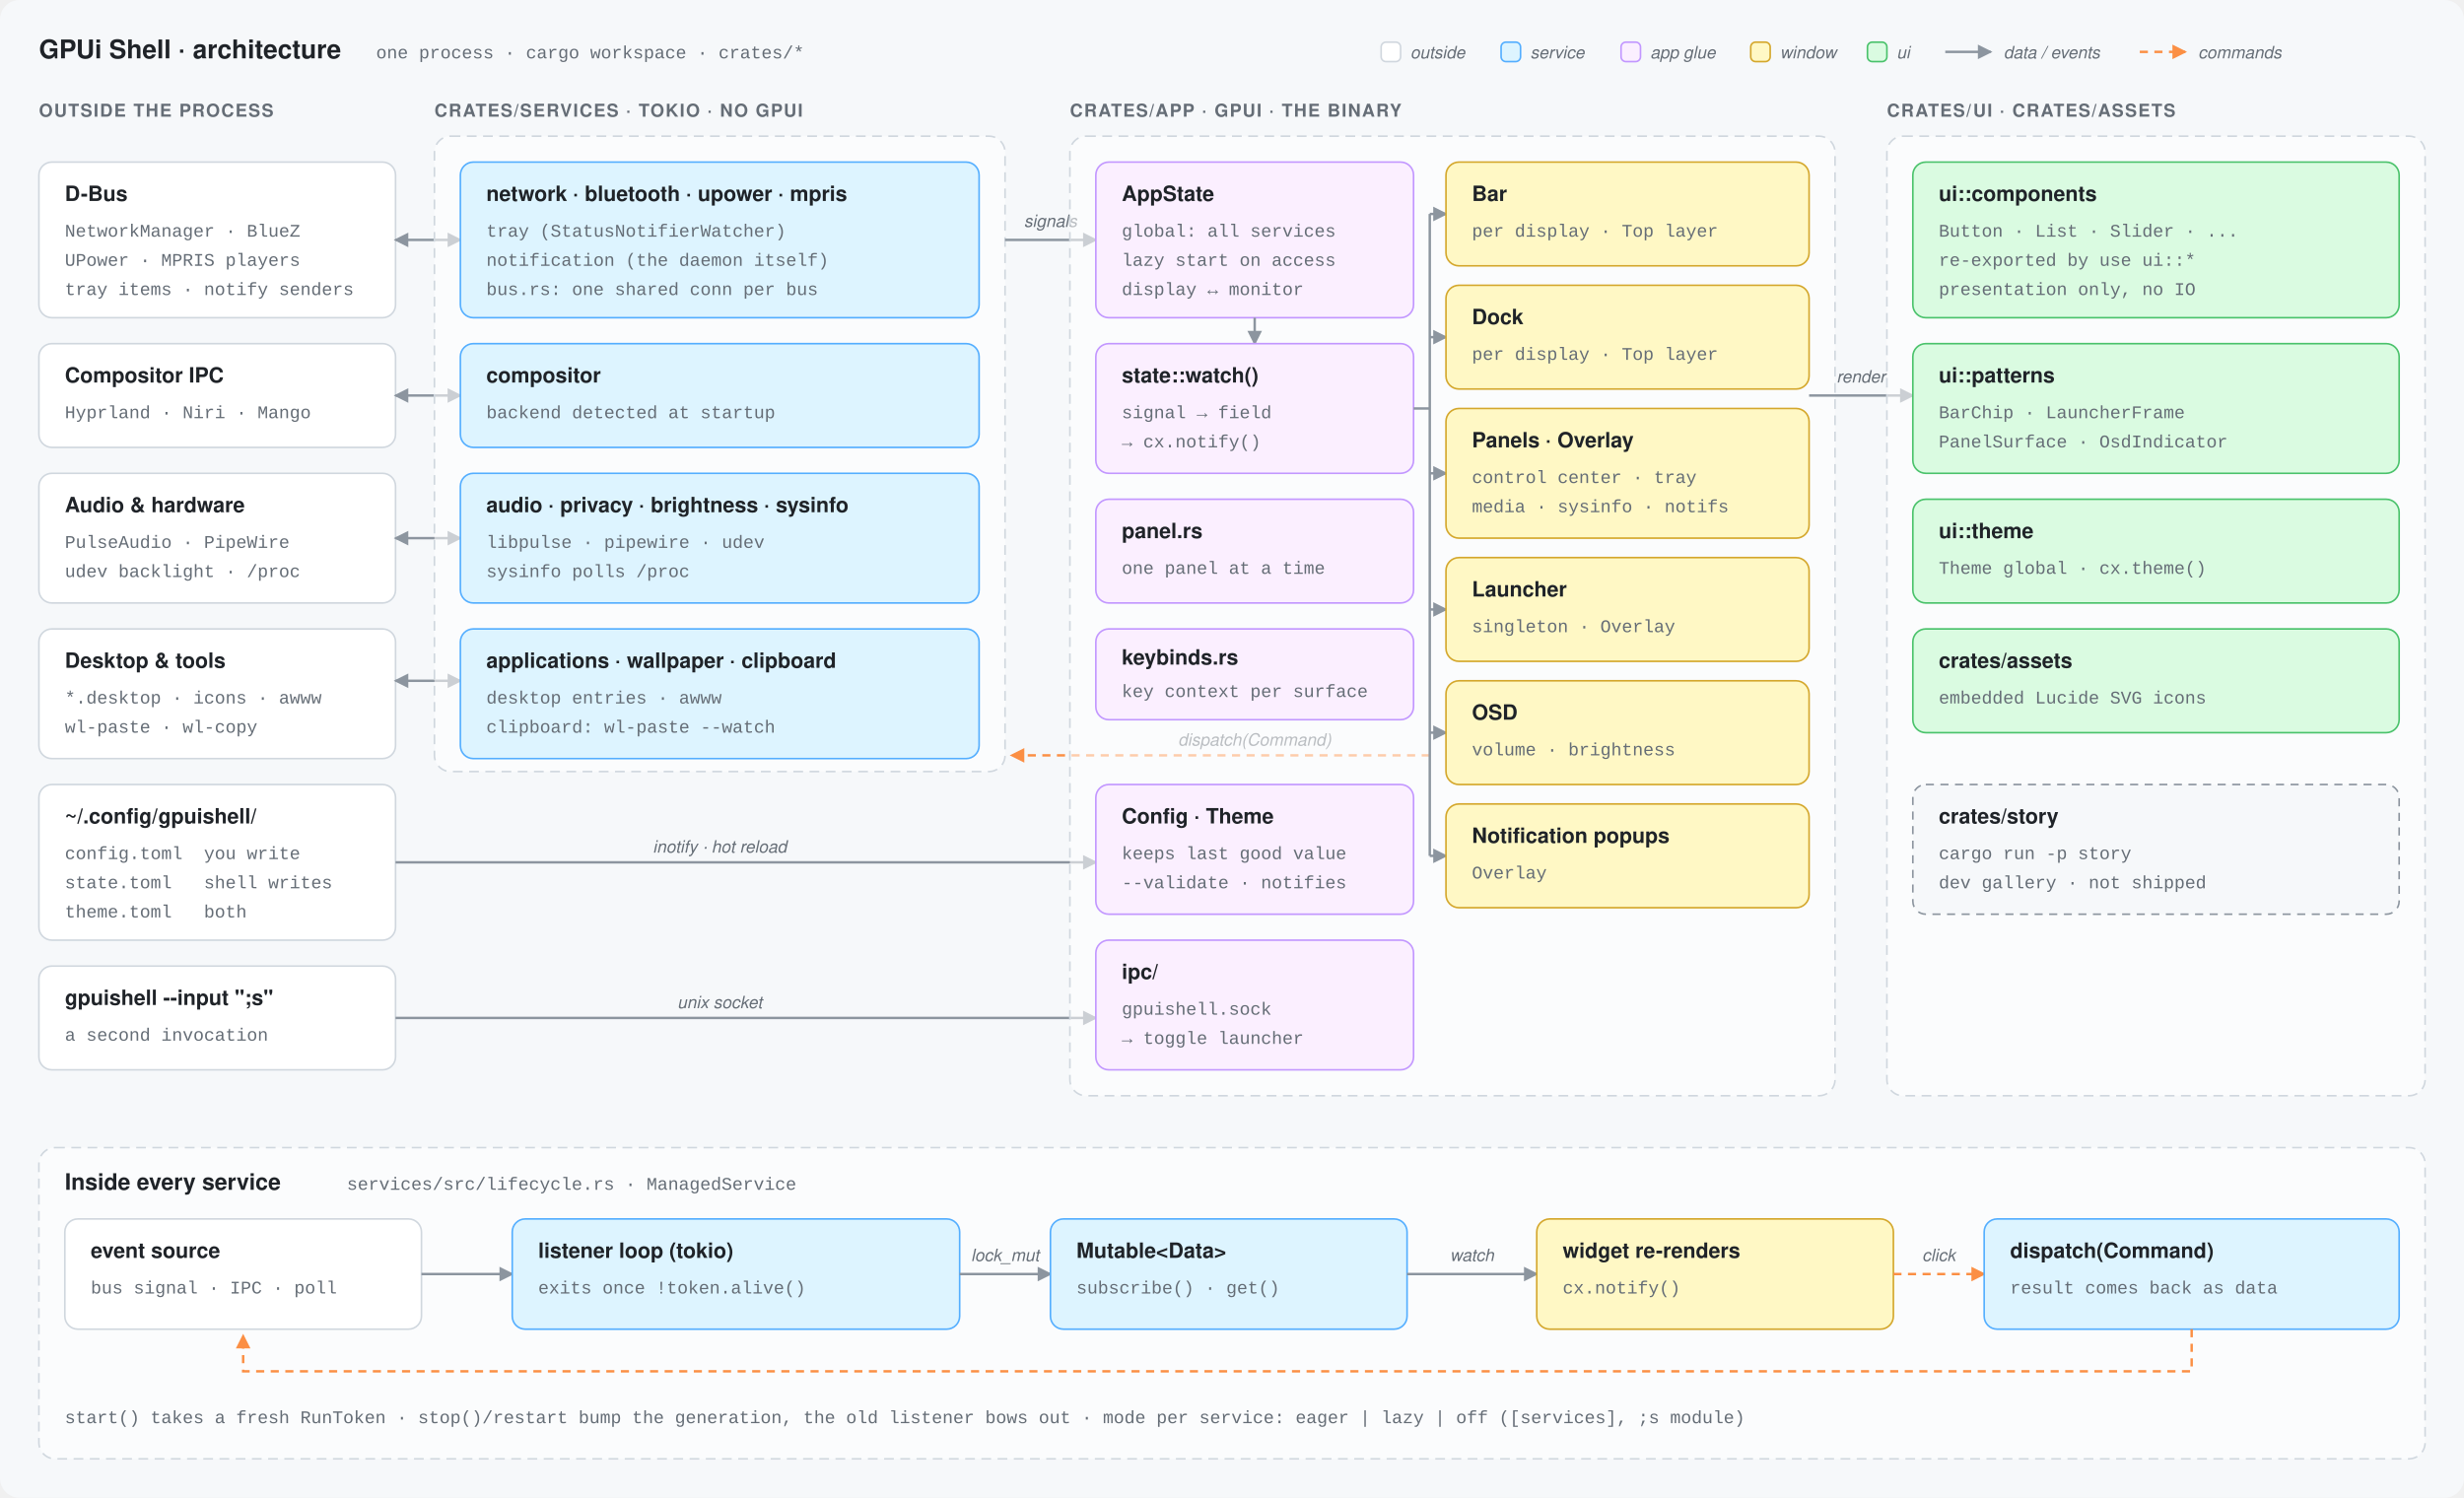
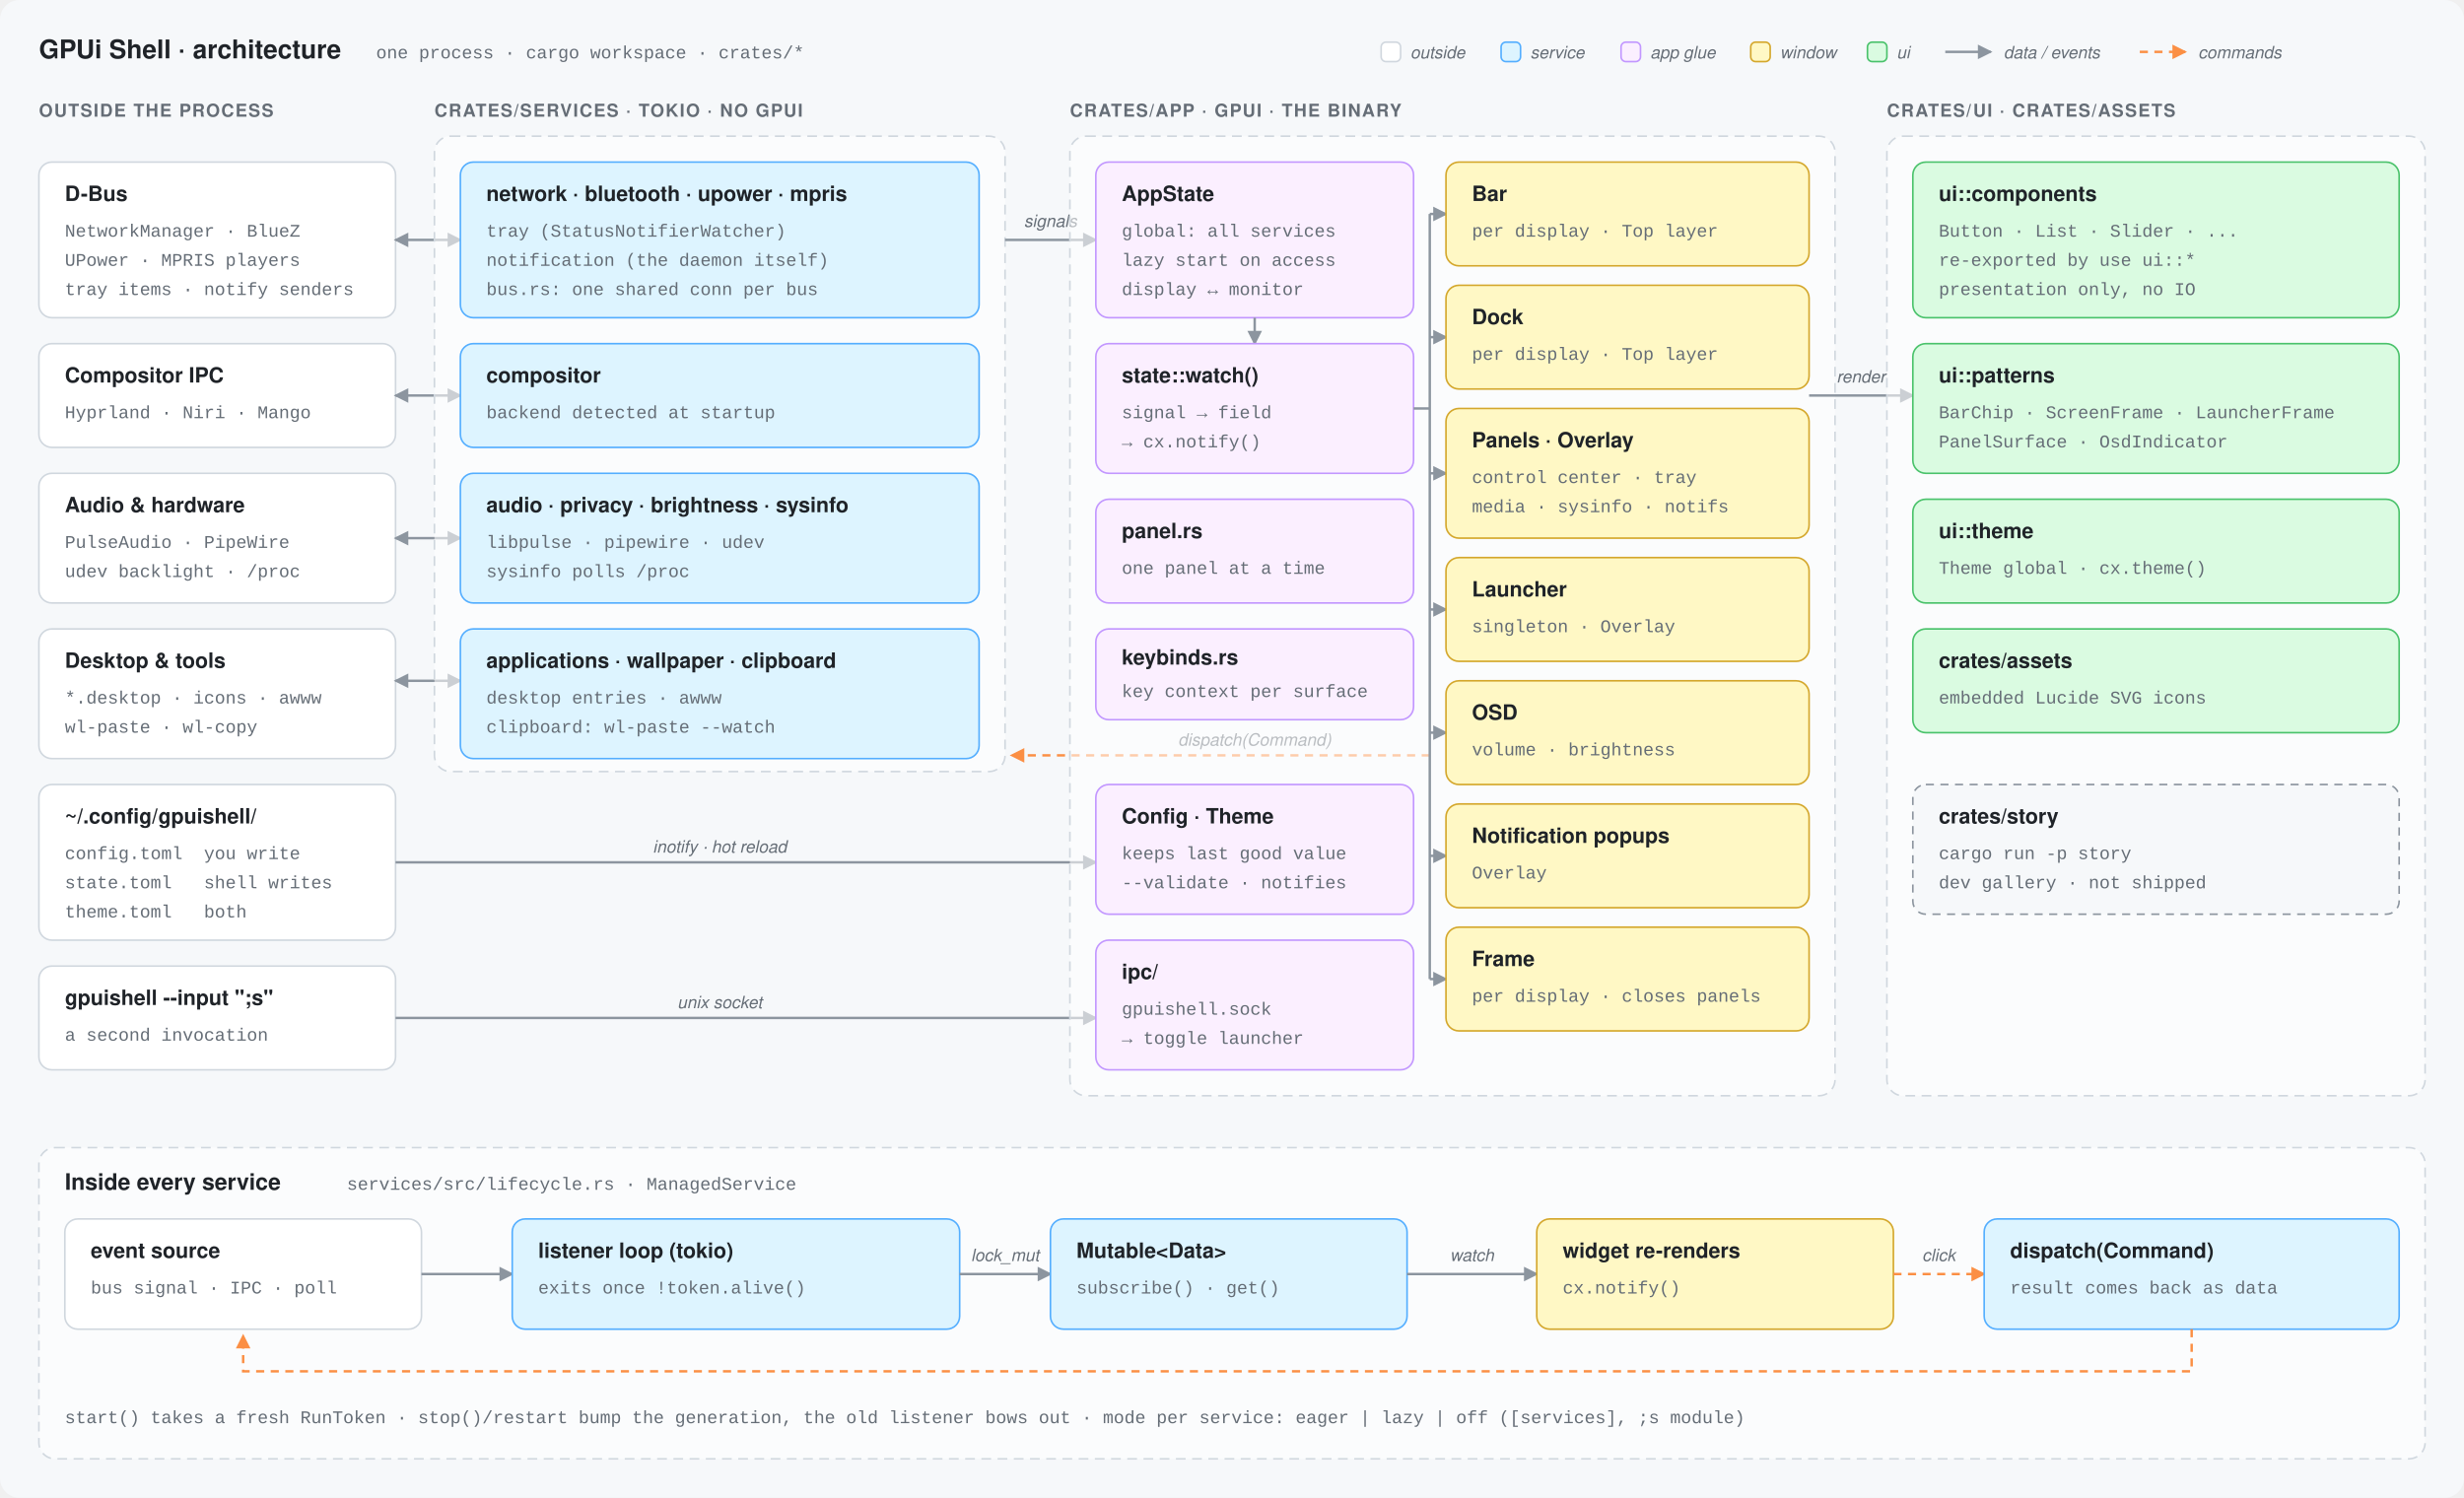
<svg xmlns="http://www.w3.org/2000/svg" width="1520" height="924" viewBox="0 0 1520 924" role="img" aria-labelledby="title desc">
  <style>
    .bg{fill:#f6f8fa}
    .frame{fill:#ffffff;fill-opacity:.55;stroke:#d0d7de;stroke-dasharray:6 4}
    .sys{fill:#ffffff;stroke:#d0d7de}
    .svc{fill:#ddf4ff;stroke:#54aeff}
    .app{fill:#fbefff;stroke:#c297ff}
    .win{fill:#fff8c5;stroke:#d4a72c}
    .ui{fill:#dafbe1;stroke:#4ac26b}
    .ext{fill:#f6f8fa;stroke:#8c959f;stroke-dasharray:5 4}
    .t{fill:#1f2328;font:600 13px -apple-system,BlinkMacSystemFont,"Segoe UI",Helvetica,Arial,sans-serif}
    .g{fill:#1f2328;font:600 14px -apple-system,BlinkMacSystemFont,"Segoe UI",Helvetica,Arial,sans-serif}
    .h{fill:#656d76;font:600 11px -apple-system,BlinkMacSystemFont,"Segoe UI",Helvetica,Arial,sans-serif;letter-spacing:.8px}
    .s{fill:#656d76;font:11px ui-monospace,SFMono-Regular,"SF Mono",Menlo,Consolas,"Liberation Mono",monospace}
    .lbl{fill:#656d76;font:italic 10.5px -apple-system,BlinkMacSystemFont,"Segoe UI",Helvetica,Arial,sans-serif}
    .edge{fill:none;stroke:#8c959f;stroke-width:1.5}
    .cmd{fill:none;stroke:#fb8f44;stroke-width:1.5;stroke-dasharray:5 4}
    .head{fill:#8c959f}
    .head-c{fill:#fb8f44}
    @media (prefers-color-scheme: dark){
      .bg{fill:#0d1117}
      .frame{fill:#161b22;fill-opacity:.5;stroke:#30363d}
      .sys{fill:#161b22;stroke:#30363d}
      .svc{fill:#0c2d6b;stroke:#1f6feb}
      .app{fill:#271052;stroke:#8957e5}
      .win{fill:#3b2300;stroke:#9e6a03}
      .ui{fill:#033a16;stroke:#2ea043}
      .ext{fill:#0d1117;stroke:#6e7681}
      .t,.g{fill:#e6edf3}
      .h,.s,.lbl{fill:#8b949e}
      .edge{stroke:#6e7681}
      .cmd{stroke:#db6d28}
      .head{fill:#6e7681}
      .head-c{fill:#db6d28}
    }
  </style>
  <defs>
    <marker id="arrow" viewBox="0 0 8 8" refX="7" refY="4" markerWidth="6" markerHeight="6" orient="auto-start-reverse">
      <path class="head" d="M0 0 8 4 0 8z" />
    </marker>
    <marker id="arrow-c" viewBox="0 0 8 8" refX="7" refY="4" markerWidth="6" markerHeight="6" orient="auto-start-reverse">
      <path class="head-c" d="M0 0 8 4 0 8z" />
    </marker>
  </defs>
  <rect class="bg" width="1520" height="924" rx="12" />
  <text class="g" x="24" y="36" style="font-size:16px">GPUi Shell · architecture</text>
  <text class="s" x="232" y="36">one process · cargo workspace · crates/*</text>
  <rect class="sys" x="852" y="26" width="12" height="12" rx="3" />
  <text class="lbl" x="870" y="36">outside</text>
  <rect class="svc" x="926" y="26" width="12" height="12" rx="3" />
  <text class="lbl" x="944" y="36">service</text>
  <rect class="app" x="1000" y="26" width="12" height="12" rx="3" />
  <text class="lbl" x="1018" y="36">app glue</text>
  <rect class="win" x="1080" y="26" width="12" height="12" rx="3" />
  <text class="lbl" x="1098" y="36">window</text>
  <rect class="ui" x="1152" y="26" width="12" height="12" rx="3" />
  <text class="lbl" x="1170" y="36">ui</text>
  <path class="edge" d="M1200 32h28" marker-end="url(#arrow)" />
  <text class="lbl" x="1236" y="36">data / events</text>
  <path class="cmd" d="M1320 32h28" marker-end="url(#arrow-c)" />
  <text class="lbl" x="1356" y="36">commands</text>
  <text class="h" x="24" y="72">OUTSIDE THE PROCESS</text>
  <text class="h" x="268" y="72">CRATES/SERVICES · TOKIO · NO GPUI</text>
  <text class="h" x="660" y="72">CRATES/APP · GPUI · THE BINARY</text>
  <text class="h" x="1164" y="72">CRATES/UI · CRATES/ASSETS</text>
  <rect class="sys" x="24" y="100" width="220" height="96" rx="8" />
  <text class="t" x="40" y="124">D-Bus</text>
  <text class="s" x="40" y="146">NetworkManager · BlueZ</text>
  <text class="s" x="40" y="164">UPower · MPRIS players</text>
  <text class="s" x="40" y="182">tray items · notify senders</text>
  <rect class="sys" x="24" y="212" width="220" height="64" rx="8" />
  <text class="t" x="40" y="236">Compositor IPC</text>
  <text class="s" x="40" y="258">Hyprland · Niri · Mango</text>
  <rect class="sys" x="24" y="292" width="220" height="80" rx="8" />
  <text class="t" x="40" y="316">Audio &amp; hardware</text>
  <text class="s" x="40" y="338">PulseAudio · PipeWire</text>
  <text class="s" x="40" y="356">udev backlight · /proc</text>
  <rect class="sys" x="24" y="388" width="220" height="80" rx="8" />
  <text class="t" x="40" y="412">Desktop &amp; tools</text>
  <text class="s" x="40" y="434">*.desktop · icons · awww</text>
  <text class="s" x="40" y="452">wl-paste · wl-copy</text>
  <rect class="sys" x="24" y="484" width="220" height="96" rx="8" />
  <text class="t" x="40" y="508">~/.config/gpuishell/</text>
  <text class="s" x="40" y="530" xml:space="preserve">config.toml  you write</text>
  <text class="s" x="40" y="548" xml:space="preserve">state.toml   shell writes</text>
  <text class="s" x="40" y="566" xml:space="preserve">theme.toml   both</text>
  <rect class="sys" x="24" y="596" width="220" height="64" rx="8" />
  <text class="t" x="40" y="620">gpuishell --input ";s"</text>
  <text class="s" x="40" y="642">a second invocation</text>
  <path class="edge" d="M244 148H284" marker-start="url(#arrow)" marker-end="url(#arrow)" />
  <path class="edge" d="M244 244H284" marker-start="url(#arrow)" marker-end="url(#arrow)" />
  <path class="edge" d="M244 332H284" marker-start="url(#arrow)" marker-end="url(#arrow)" />
  <path class="edge" d="M244 420H284" marker-start="url(#arrow)" marker-end="url(#arrow)" />
  <path class="edge" d="M244 532H676" marker-end="url(#arrow)" />
  <text class="lbl" x="444" y="526" text-anchor="middle">inotify · hot reload</text>
  <path class="edge" d="M244 628H676" marker-end="url(#arrow)" />
  <text class="lbl" x="444" y="622" text-anchor="middle">unix socket</text>
  <rect class="frame" x="268" y="84" width="352" height="392" rx="10" />
  <rect class="svc" x="284" y="100" width="320" height="96" rx="8" />
  <text class="t" x="300" y="124">network · bluetooth · upower · mpris</text>
  <text class="s" x="300" y="146">tray (StatusNotifierWatcher)</text>
  <text class="s" x="300" y="164">notification (the daemon itself)</text>
  <text class="s" x="300" y="182">bus.rs: one shared conn per bus</text>
  <rect class="svc" x="284" y="212" width="320" height="64" rx="8" />
  <text class="t" x="300" y="236">compositor</text>
  <text class="s" x="300" y="258">backend detected at startup</text>
  <rect class="svc" x="284" y="292" width="320" height="80" rx="8" />
  <text class="t" x="300" y="316">audio · privacy · brightness · sysinfo</text>
  <text class="s" x="300" y="338">libpulse · pipewire · udev</text>
  <text class="s" x="300" y="356">sysinfo polls /proc</text>
  <rect class="svc" x="284" y="388" width="320" height="80" rx="8" />
  <text class="t" x="300" y="412">applications · wallpaper · clipboard</text>
  <text class="s" x="300" y="434">desktop entries · awww</text>
  <text class="s" x="300" y="452">clipboard: wl-paste --watch</text>
  <path class="edge" d="M620 148H676" marker-end="url(#arrow)" />
  <text class="lbl" x="648" y="140" text-anchor="middle">signals</text>
  <path class="cmd" d="M882 466H624" marker-end="url(#arrow-c)" />
  <text class="lbl" x="774" y="460" text-anchor="middle">dispatch(Command)</text>
  <rect class="frame" x="660" y="84" width="472" height="592" rx="10" />
  <rect class="app" x="676" y="100" width="196" height="96" rx="8" />
  <text class="t" x="692" y="124">AppState</text>
  <text class="s" x="692" y="146">global: all services</text>
  <text class="s" x="692" y="164">lazy start on access</text>
  <text class="s" x="692" y="182">display ↔ monitor</text>
  <path class="edge" d="M774 196V212" marker-end="url(#arrow)" />
  <rect class="app" x="676" y="212" width="196" height="80" rx="8" />
  <text class="t" x="692" y="236">state::watch()</text>
  <text class="s" x="692" y="258">signal → field</text>
  <text class="s" x="692" y="276">→ cx.notify()</text>
  <rect class="app" x="676" y="308" width="196" height="64" rx="8" />
  <text class="t" x="692" y="332">panel.rs</text>
  <text class="s" x="692" y="354">one panel at a time</text>
  <rect class="app" x="676" y="388" width="196" height="56" rx="8" />
  <text class="t" x="692" y="410">keybinds.rs</text>
  <text class="s" x="692" y="430">key context per surface</text>
  <rect class="app" x="676" y="484" width="196" height="80" rx="8" />
  <text class="t" x="692" y="508">Config · Theme</text>
  <text class="s" x="692" y="530">keeps last good value</text>
  <text class="s" x="692" y="548">--validate · notifies</text>
  <rect class="app" x="676" y="580" width="196" height="80" rx="8" />
  <text class="t" x="692" y="604">ipc/</text>
  <text class="s" x="692" y="626">gpuishell.sock</text>
  <text class="s" x="692" y="644">→ toggle launcher</text>
  <path class="edge" d="M872 252H882" />
-   <path class="edge" d="M882 132V528" />
+   <path class="edge" d="M882 132V604" />
  <path class="edge" d="M882 132H892" marker-end="url(#arrow)" />
  <path class="edge" d="M882 208H892" marker-end="url(#arrow)" />
  <path class="edge" d="M882 292H892" marker-end="url(#arrow)" />
  <path class="edge" d="M882 376H892" marker-end="url(#arrow)" />
  <path class="edge" d="M882 452H892" marker-end="url(#arrow)" />
  <path class="edge" d="M882 528H892" marker-end="url(#arrow)" />
+   <path class="edge" d="M882 604H892" marker-end="url(#arrow)" />
  <rect class="win" x="892" y="100" width="224" height="64" rx="8" />
  <text class="t" x="908" y="124">Bar</text>
  <text class="s" x="908" y="146">per display · Top layer</text>
  <rect class="win" x="892" y="176" width="224" height="64" rx="8" />
  <text class="t" x="908" y="200">Dock</text>
  <text class="s" x="908" y="222">per display · Top layer</text>
  <rect class="win" x="892" y="252" width="224" height="80" rx="8" />
  <text class="t" x="908" y="276">Panels · Overlay</text>
  <text class="s" x="908" y="298">control center · tray</text>
  <text class="s" x="908" y="316">media · sysinfo · notifs</text>
  <rect class="win" x="892" y="344" width="224" height="64" rx="8" />
  <text class="t" x="908" y="368">Launcher</text>
  <text class="s" x="908" y="390">singleton · Overlay</text>
  <rect class="win" x="892" y="420" width="224" height="64" rx="8" />
  <text class="t" x="908" y="444">OSD</text>
  <text class="s" x="908" y="466">volume · brightness</text>
  <rect class="win" x="892" y="496" width="224" height="64" rx="8" />
  <text class="t" x="908" y="520">Notification popups</text>
  <text class="s" x="908" y="542">Overlay</text>
+   <rect class="win" x="892" y="572" width="224" height="64" rx="8" />
+   <text class="t" x="908" y="596">Frame</text>
+   <text class="s" x="908" y="618">per display · closes panels</text>
  <path class="edge" d="M1116 244H1180" marker-end="url(#arrow)" />
  <text class="lbl" x="1148" y="236" text-anchor="middle">render</text>
  <rect class="frame" x="1164" y="84" width="332" height="592" rx="10" />
  <rect class="ui" x="1180" y="100" width="300" height="96" rx="8" />
  <text class="t" x="1196" y="124">ui::components</text>
  <text class="s" x="1196" y="146">Button · List · Slider · ...</text>
  <text class="s" x="1196" y="164">re-exported by use ui::*</text>
  <text class="s" x="1196" y="182">presentation only, no IO</text>
  <rect class="ui" x="1180" y="212" width="300" height="80" rx="8" />
  <text class="t" x="1196" y="236">ui::patterns</text>
-   <text class="s" x="1196" y="258">BarChip · LauncherFrame</text>
+   <text class="s" x="1196" y="258">BarChip · ScreenFrame · LauncherFrame</text>
  <text class="s" x="1196" y="276">PanelSurface · OsdIndicator</text>
  <rect class="ui" x="1180" y="308" width="300" height="64" rx="8" />
  <text class="t" x="1196" y="332">ui::theme</text>
  <text class="s" x="1196" y="354">Theme global · cx.theme()</text>
  <rect class="ui" x="1180" y="388" width="300" height="64" rx="8" />
  <text class="t" x="1196" y="412">crates/assets</text>
  <text class="s" x="1196" y="434">embedded Lucide SVG icons</text>
  <rect class="ext" x="1180" y="484" width="300" height="80" rx="8" />
  <text class="t" x="1196" y="508">crates/story</text>
  <text class="s" x="1196" y="530">cargo run -p story</text>
  <text class="s" x="1196" y="548">dev gallery · not shipped</text>
  <rect class="frame" x="24" y="708" width="1472" height="192" rx="10" />
  <text class="g" x="40" y="734">Inside every service</text>
  <text class="s" x="214" y="734">services/src/lifecycle.rs · ManagedService</text>
  <rect class="sys" x="40" y="752" width="220" height="68" rx="8" />
  <text class="t" x="56" y="776">event source</text>
  <text class="s" x="56" y="798">bus signal · IPC · poll</text>
  <path class="edge" d="M260 786H316" marker-end="url(#arrow)" />
  <rect class="svc" x="316" y="752" width="276" height="68" rx="8" />
  <text class="t" x="332" y="776">listener loop (tokio)</text>
  <text class="s" x="332" y="798">exits once !token.alive()</text>
  <path class="edge" d="M592 786H648" marker-end="url(#arrow)" />
  <text class="lbl" x="620" y="778" text-anchor="middle">lock_mut</text>
  <rect class="svc" x="648" y="752" width="220" height="68" rx="8" />
  <text class="t" x="664" y="776">Mutable&lt;Data&gt;</text>
  <text class="s" x="664" y="798">subscribe() · get()</text>
  <path class="edge" d="M868 786H948" marker-end="url(#arrow)" />
  <text class="lbl" x="908" y="778" text-anchor="middle">watch</text>
  <rect class="win" x="948" y="752" width="220" height="68" rx="8" />
  <text class="t" x="964" y="776">widget re-renders</text>
  <text class="s" x="964" y="798">cx.notify()</text>
  <path class="cmd" d="M1168 786H1224" marker-end="url(#arrow-c)" />
  <text class="lbl" x="1196" y="778" text-anchor="middle">click</text>
  <rect class="svc" x="1224" y="752" width="256" height="68" rx="8" />
  <text class="t" x="1240" y="776">dispatch(Command)</text>
  <text class="s" x="1240" y="798">result comes back as data</text>
  <path class="cmd" d="M1352 820V846H150V824" marker-end="url(#arrow-c)" />
  <text class="s" x="40" y="878">start() takes a fresh RunToken · stop()/restart bump the generation, the old listener bows out · mode per service: eager | lazy | off ([services], ;s module)</text>
</svg>
